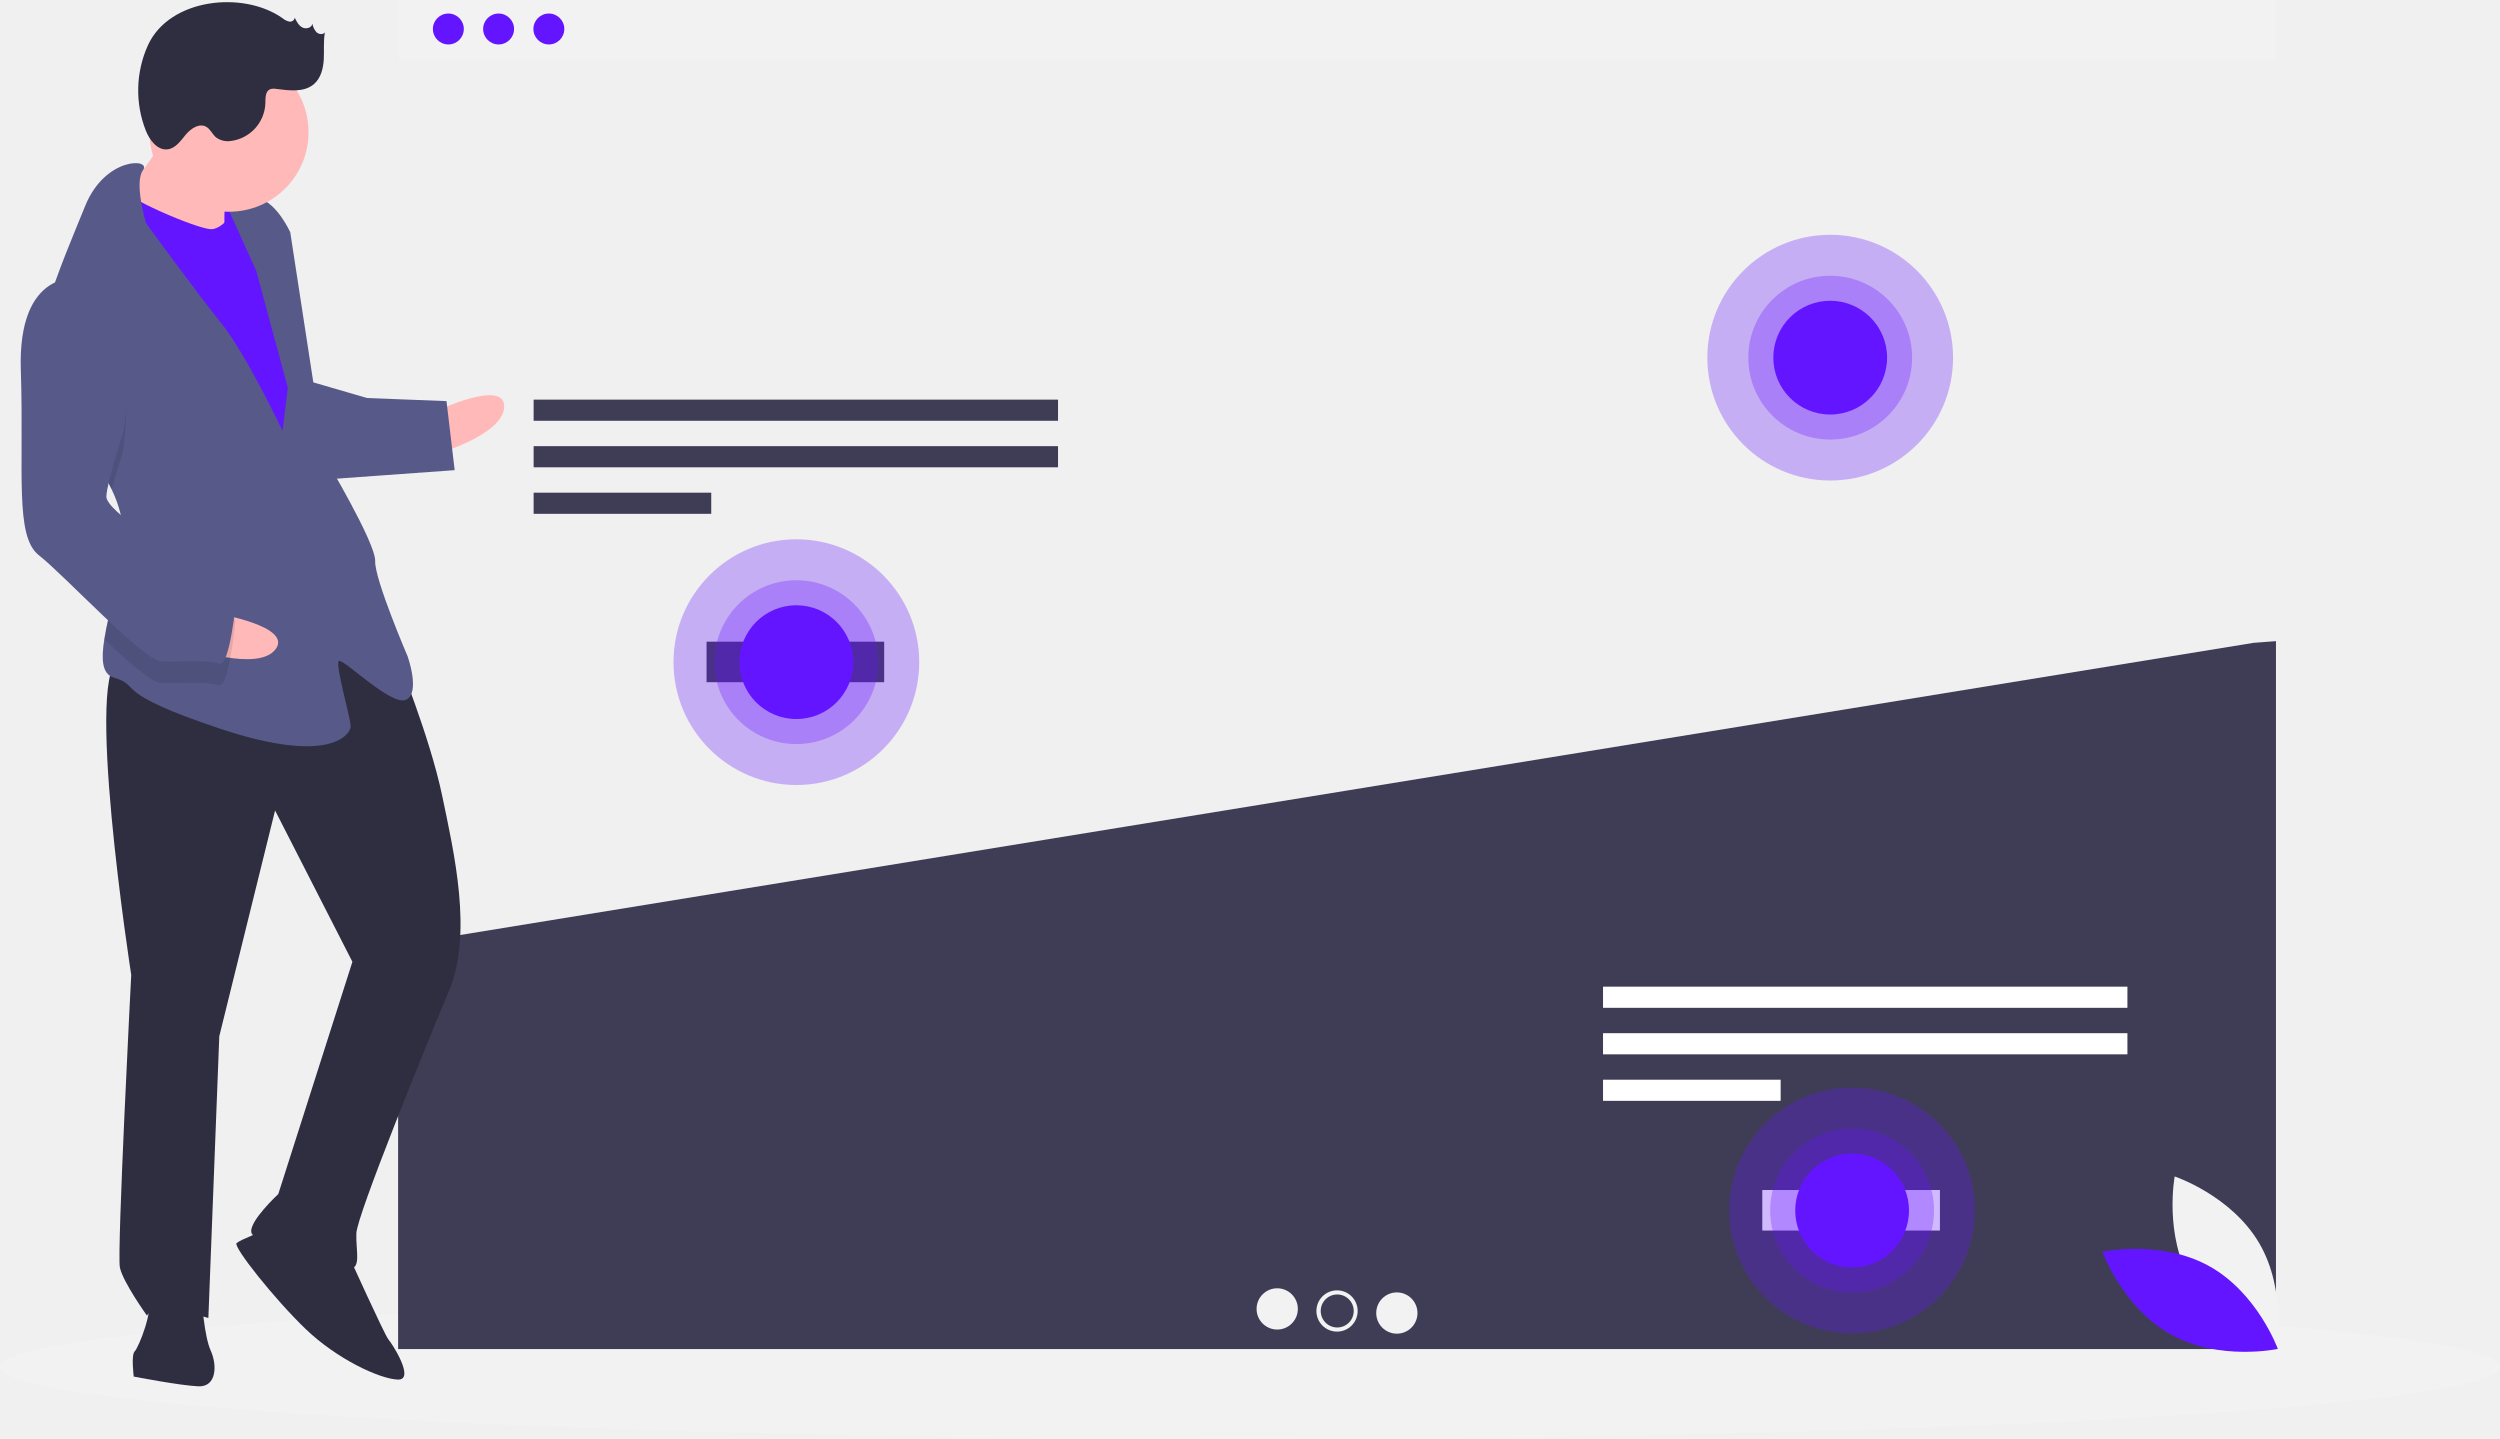
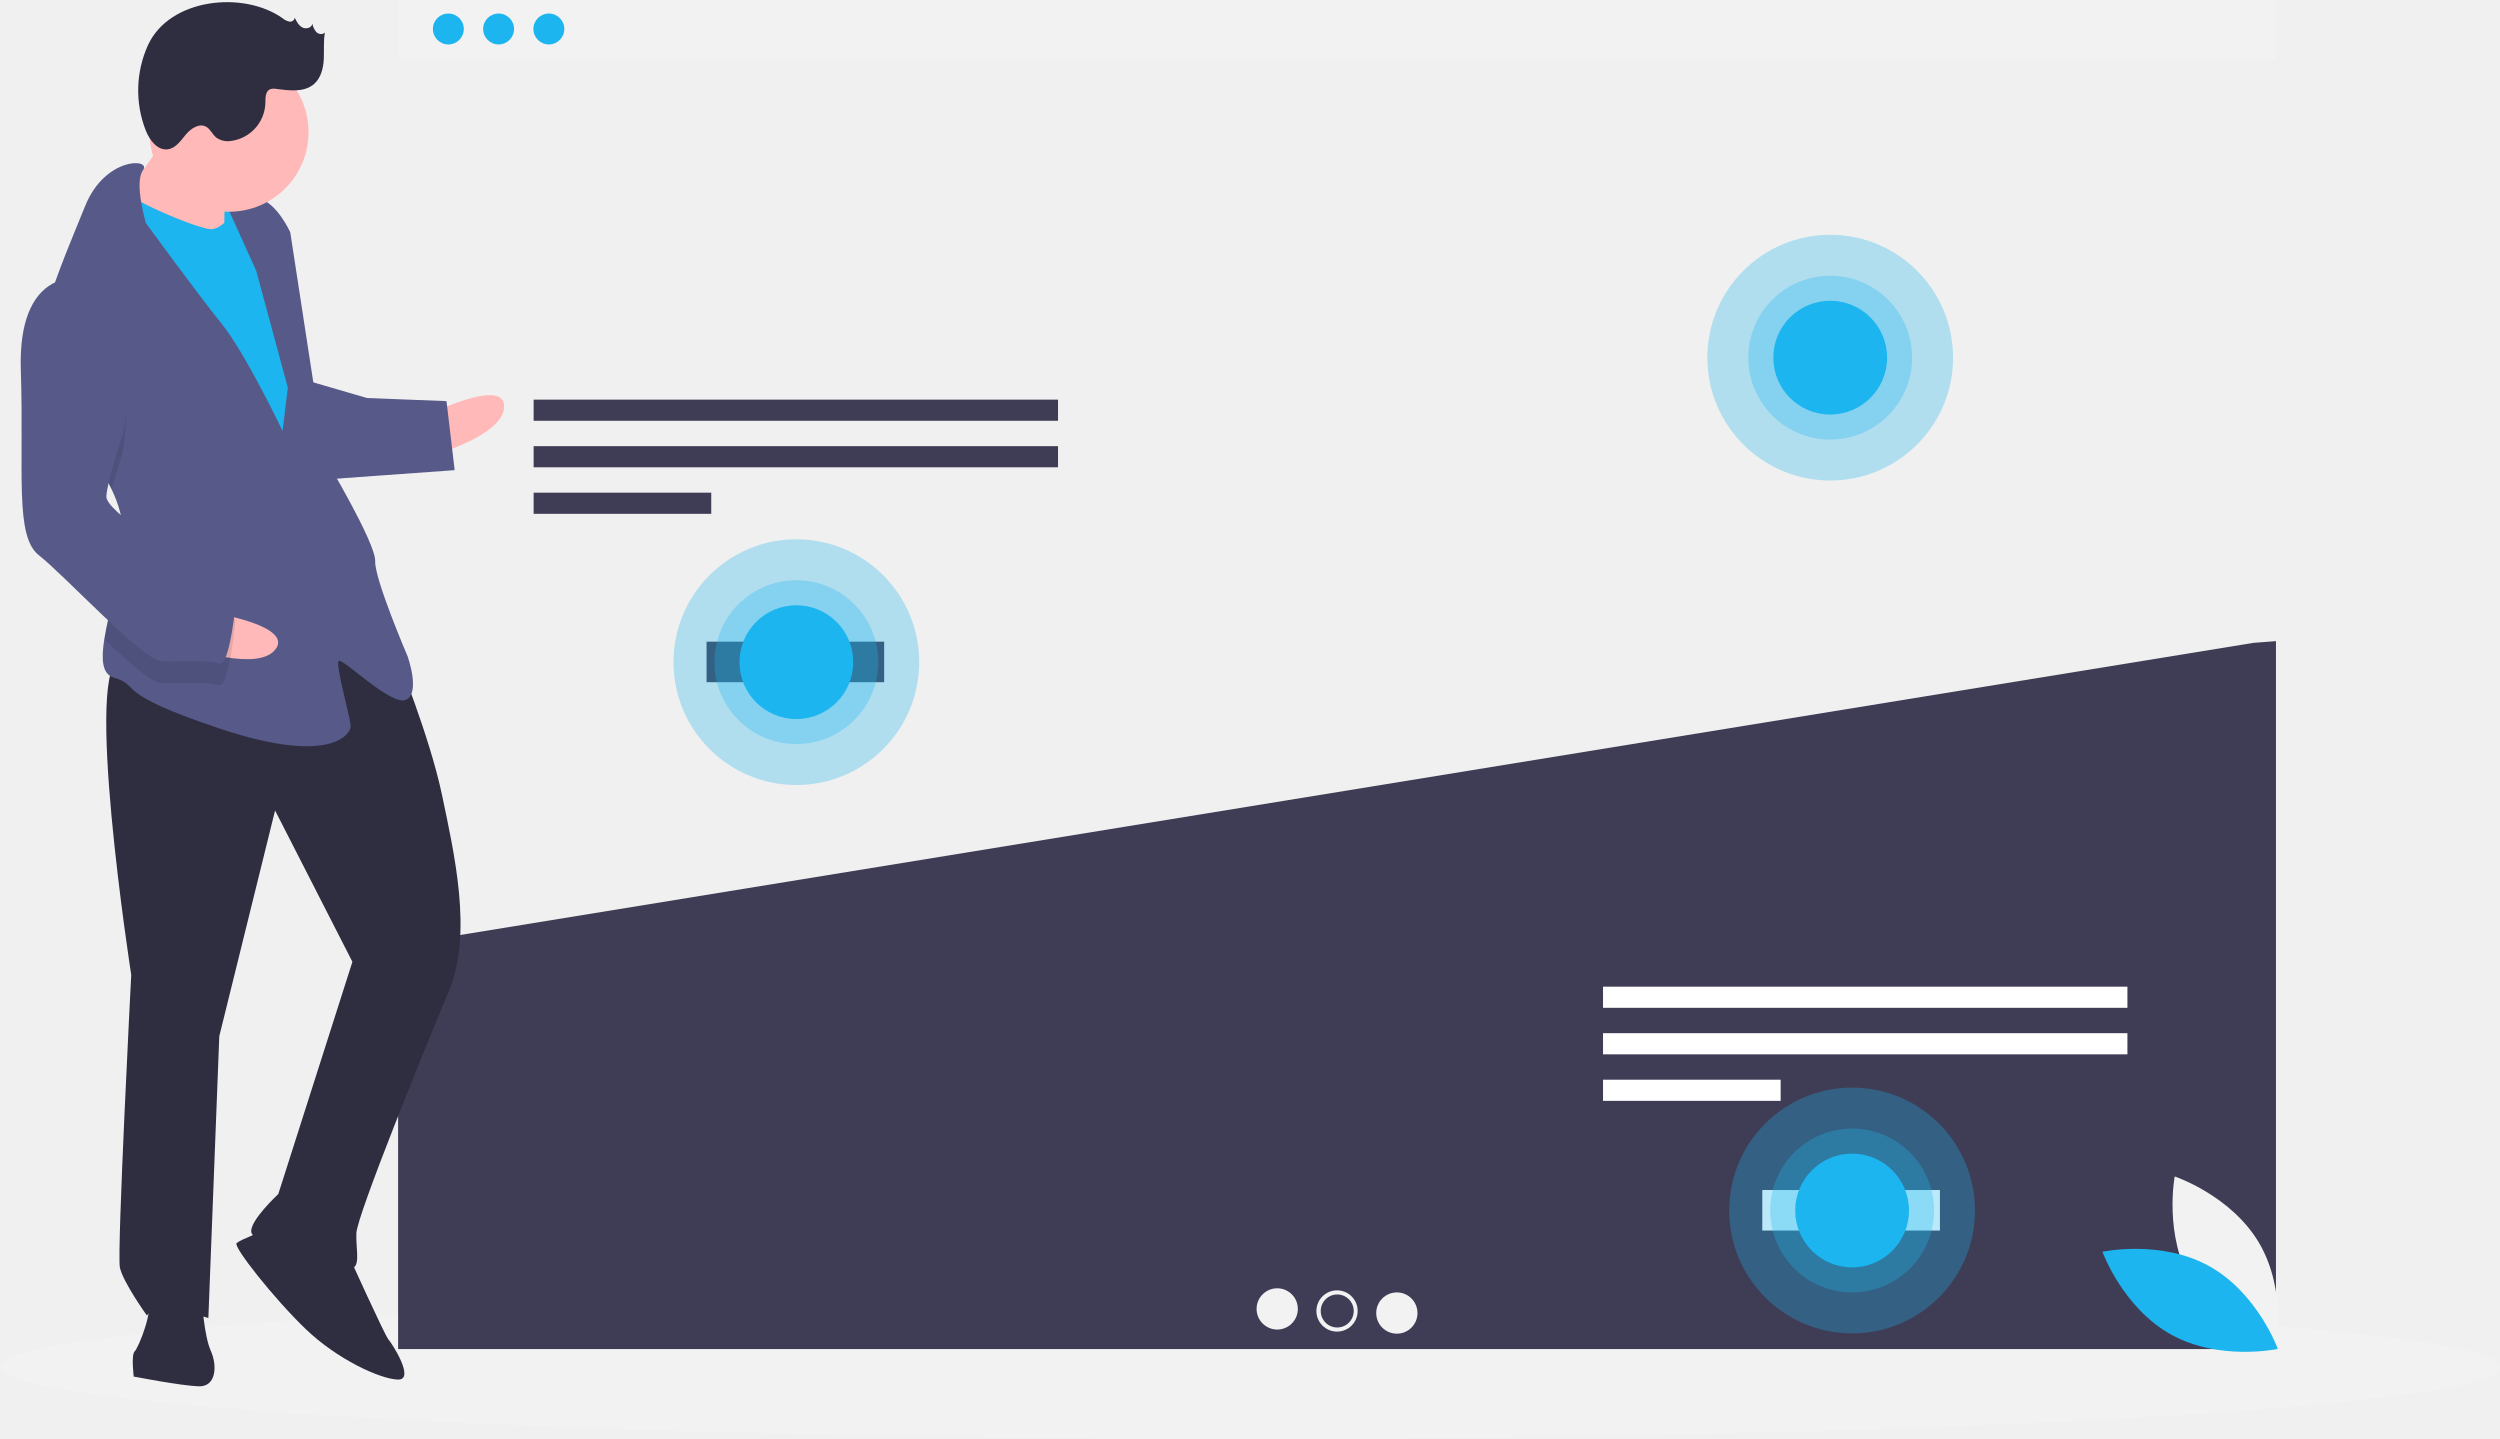
- <svg xmlns="http://www.w3.org/2000/svg" id="f0a8f4ba-cc2b-4400-9e08-d246a0bad060" data-name="Layer 1" width="1098.75" height="632.37" viewBox="0 0 1098.75 632.37">
+ <svg xmlns="http://www.w3.org/2000/svg" data-name="Layer 1" width="1098.75" height="632.37" viewBox="0 0 1098.75 632.37">
  <ellipse cx="549.375" cy="600.774" rx="549.375" ry="31.597" fill="#f2f2f2" />
  <rect x="174.967" width="825.318" height="26.257" fill="#f2f2f2" />
-   <circle cx="197.053" cy="12.741" r="6.795" fill="#6415ff" />
-   <circle cx="219.138" cy="12.741" r="6.795" fill="#6415ff" />
-   <circle cx="241.223" cy="12.741" r="6.795" fill="#6415ff" />
+   <circle cx="197.053" cy="12.741" r="6.795" fill="#1cb5ef" />
+   <circle cx="219.138" cy="12.741" r="6.795" fill="#1cb5ef" />
+   <circle cx="241.223" cy="12.741" r="6.795" fill="#1cb5ef" />
  <polygon points="175.552 415.277 174.967 415.779 174.967 592.903 1000.285 592.903 1000.285 281.779 990.449 282.525 175.552 415.277" fill="#3f3d56" />
  <rect x="234.529" y="175.641" width="230.47" height="9.293" fill="#3f3d56" />
  <rect x="234.529" y="196.086" width="230.47" height="9.293" fill="#3f3d56" />
  <rect x="234.529" y="216.531" width="78.063" height="9.293" fill="#3f3d56" />
  <rect x="704.529" y="433.641" width="230.47" height="9.293" fill="#fff" />
  <rect x="704.529" y="454.086" width="230.47" height="9.293" fill="#fff" />
  <rect x="704.529" y="474.531" width="78.063" height="9.293" fill="#fff" />
  <circle cx="561.335" cy="575.269" r="9.066" fill="#f2f2f2" />
  <circle cx="587.626" cy="576.176" r="9.066" fill="#f2f2f2" />
  <circle cx="613.917" cy="577.082" r="9.066" fill="#f2f2f2" />
  <circle cx="587.709" cy="576.176" r="7.253" fill="#3f3d56" />
  <rect x="310.529" y="282.014" width="78.063" height="17.81" fill="#3f3d56" />
  <rect x="774.529" y="523.014" width="78.063" height="17.81" fill="#fff" />
-   <circle cx="350" cy="291.014" r="54" fill="#6415ff" opacity="0.3" />
-   <circle cx="350" cy="291.014" r="36" fill="#6415ff" opacity="0.3" />
-   <circle cx="350" cy="291.014" r="25" fill="#6415ff" />
-   <circle cx="804.375" cy="157.185" r="54" fill="#6415ff" opacity="0.3" />
-   <circle cx="804.375" cy="157.185" r="36" fill="#6415ff" opacity="0.3" />
-   <circle cx="804.375" cy="157.185" r="25" fill="#6415ff" />
-   <circle cx="814" cy="532.014" r="54" fill="#6415ff" opacity="0.3" />
-   <circle cx="814" cy="532.014" r="36" fill="#6415ff" opacity="0.3" />
-   <circle cx="814" cy="532.014" r="25" fill="#6415ff" />
-   <rect x="141.093" y="215.02" width="22.242" height="28.597" transform="translate(244.8029 330.5492) rotate(-177.7793)" fill="#6415ff" />
+   <circle cx="350" cy="291.014" r="54" fill="#1cb5ef" opacity="0.3" />
+   <circle cx="350" cy="291.014" r="36" fill="#1cb5ef" opacity="0.3" />
+   <circle cx="350" cy="291.014" r="25" fill="#1cb5ef" />
+   <circle cx="804.375" cy="157.185" r="54" fill="#1cb5ef" opacity="0.3" />
+   <circle cx="804.375" cy="157.185" r="36" fill="#1cb5ef" opacity="0.3" />
+   <circle cx="804.375" cy="157.185" r="25" fill="#1cb5ef" />
+   <circle cx="814" cy="532.014" r="54" fill="#1cb5ef" opacity="0.3" />
+   <circle cx="814" cy="532.014" r="36" fill="#1cb5ef" opacity="0.3" />
+   <circle cx="814" cy="532.014" r="25" fill="#1cb5ef" />
+   <rect x="141.093" y="215.02" width="22.242" height="28.597" transform="translate(244.8029 330.5492) rotate(-177.7793)" fill="#1cb5ef" />
  <path d="M241.915,314.679s30.779-14.706,30.286-2.005-31.025,21.056-31.025,21.056Z" transform="translate(-50.625 -133.8148)" fill="#ffb9b9" />
  <path d="M225.028,422.139S239.549,457.681,244.915,483.328s13.536,60.942,3.026,85.974-40.392,98.599-40.7,106.537,2.559,15.999-3.791,15.752-40.907-11.126-42.31-15.95,11.79-17.032,11.79-17.032l32.577-102.082L171.518,490.021l-24.516,99.215-4.802,123.828s-23.567-7.274-26.988-1.047c0,0-10.559-14.719-11.9-21.131s4.987-128.591,4.987-128.591-21.632-139.163-4.169-138.486S189.992,382.622,225.028,422.139Z" transform="translate(-50.625 -133.8148)" fill="#2f2e41" />
  <path d="M203.696,685.241s16.109,35.603,17.635,37.252,12.023,17.955,4.085,17.648-26.68-8.984-40.476-22.239-31.984-36.219-30.335-37.745,12.947-5.858,12.947-5.858Z" transform="translate(-50.625 -133.8148)" fill="#2f2e41" />
  <path d="M139.333,705.004s.972,15.937,3.901,22.41,2.559,15.999-5.378,15.691-28.453-4.283-28.453-4.283-1.218-9.587.431-11.113,8.676-18.743,5.686-23.628S139.333,705.004,139.333,705.004Z" transform="translate(-50.625 -133.8148)" fill="#2f2e41" />
  <path d="M127.589,187.821s-16.922,26.373-23.518,32.477,11.962,19.543,11.962,19.543l33.215,4.468s-.418-30.225,1.293-33.338S127.589,187.821,127.589,187.821Z" transform="translate(-50.625 -133.8148)" fill="#ffb9b9" />
-   <path d="M156.46,222.329s-6.843,12.454-13.193,12.208-39.196-14.239-40.599-19.064-10.88,34.557-10.88,34.557L172.16,391.471l19.605-13.549-9.499-83.045-7.802-44.821Z" transform="translate(-50.625 -133.8148)" fill="#6415ff" />
+   <path d="M156.46,222.329s-6.843,12.454-13.193,12.208-39.196-14.239-40.599-19.064-10.88,34.557-10.88,34.557L172.16,391.471l19.605-13.549-9.499-83.045-7.802-44.821Z" transform="translate(-50.625 -133.8148)" fill="#1cb5ef" />
  <path d="M99.704,348.913c3.206,6.707,5.208,13.7,4.931,20.86-.012.318-.025.635-.053.952-.761,14.693-6.173,31.686-8.115,44.044-1.409,8.865-1.008,15.336,4.18,16.856,12.577,3.668-1.834,6.289,46.826,22.485s57.152,2.216,57.275-.959-6.891-27.296-5.242-28.822,23.074,19.974,29.548,17.045.739-19.051.739-19.051-14.583-33.954-14.275-41.892-22.089-45.375-22.089-45.375L178.193,235.891s-5.858-12.947-13.734-14.842-14.411,2.621-14.411,2.621L163.228,252.8l13.905,51.417-2.326,18.989s-16.17-34.016-26.791-47.147-33.264-44.218-33.264-44.218-5.286-17.837-1.296-23.168c3.991-5.346-16.647-6.147-25.446,15.771-4.664,11.616-12.236,28.939-16.979,45.068-4.227,14.289-6.223,27.646-2.036,35.281C75.396,316.457,91.496,331.789,99.704,348.913Z" transform="translate(-50.625 -133.8148)" fill="#575a89" />
  <path d="M68.996,304.794c6.4,11.664,22.5,26.995,30.708,44.119,2.144-7.723,4.759-15.715,4.759-15.715s10.031-53.669-19.64-67.539a19.858,19.858,0,0,0-13.791,3.853C66.805,283.801,64.808,297.159,68.996,304.794Z" transform="translate(-50.625 -133.8148)" opacity="0.1" />
  <path d="M186.782,301.411l25.154,7.335,34.926,1.354,3.593,30.348L193.057,344.583S178.721,304.279,186.782,301.411Z" transform="translate(-50.625 -133.8148)" fill="#575a89" />
  <path d="M145.764,403.451s33.652,5.583,25.971,15.71-37.492-.52-37.492-.52Z" transform="translate(-50.625 -133.8148)" fill="#ffb9b9" />
  <path d="M104.581,370.725c-.761,14.693-6.173,31.686-8.115,44.044,10.72,10.146,20.914,19.095,24.756,19.244,7.938.308,20.7-.787,25.401.985s7.458-28.33,7.458-28.33-2.806-9.648-15.321-14.904C130.312,388.21,114.119,378.567,104.581,370.725Z" transform="translate(-50.625 -133.8148)" opacity="0.1" />
  <path d="M85.192,256.134s-26.865-4.222-25.414,40.353-2.832,73.027,7.973,81.396,45.903,46.298,53.84,46.606,20.7-.787,25.401.985,7.458-28.33,7.458-28.33S151.645,387.495,139.129,382.24s-42.002-23.888-41.756-30.238,7.458-28.33,7.458-28.33S114.863,270.004,85.192,256.134Z" transform="translate(-50.625 -133.8148)" fill="#575a89" />
  <circle cx="100.654" cy="58.105" r="34.952" fill="#ffb9b9" />
  <path d="M174.814,141.823a6.749,6.749,0,0,0,2.939,1.475,2.097,2.097,0,0,0,2.43-1.683c.8,1.658,1.702,3.426,3.335,4.277s4.157.137,4.393-1.689a7.706,7.706,0,0,0,1.774,3.744c1.013.966,2.85,1.21,3.734.125-.715,3.907-.274,7.926-.498,11.892s-1.282,8.17-4.278,10.778c-4.37,3.803-10.941,2.865-16.689,2.144a5.066,5.066,0,0,0-2.615.143c-2.152.917-2.055,3.913-2.084,6.252a17.373,17.373,0,0,1-15.212,16.497,8.709,8.709,0,0,1-6.472-1.58c-1.632-1.383-2.466-3.638-4.336-4.677-3.042-1.69-6.732.775-8.956,3.452s-4.416,5.969-7.862,6.459c-4.557.648-8.028-3.996-9.73-8.272a48.223,48.223,0,0,1,.958-37.47C125.158,132.949,157.661,129.669,174.814,141.823Z" transform="translate(-50.625 -133.8148)" fill="#2f2e41" />
  <path d="M1013.847,697.584c12.31,20.992,37.136,29.304,37.136,29.304s4.869-25.724-7.441-46.717-37.136-29.304-37.136-29.304S1001.538,676.592,1013.847,697.584Z" transform="translate(-50.625 -133.8148)" fill="#f2f2f2" />
-   <path d="M1021.529,690.258c21.288,11.791,30.207,36.406,30.207,36.406s-25.597,5.499-46.885-6.292-30.207-36.406-30.207-36.406S1000.24,678.467,1021.529,690.258Z" transform="translate(-50.625 -133.8148)" fill="#6415ff" />
+   <path d="M1021.529,690.258c21.288,11.791,30.207,36.406,30.207,36.406s-25.597,5.499-46.885-6.292-30.207-36.406-30.207-36.406S1000.24,678.467,1021.529,690.258Z" transform="translate(-50.625 -133.8148)" fill="#1cb5ef" />
</svg>
